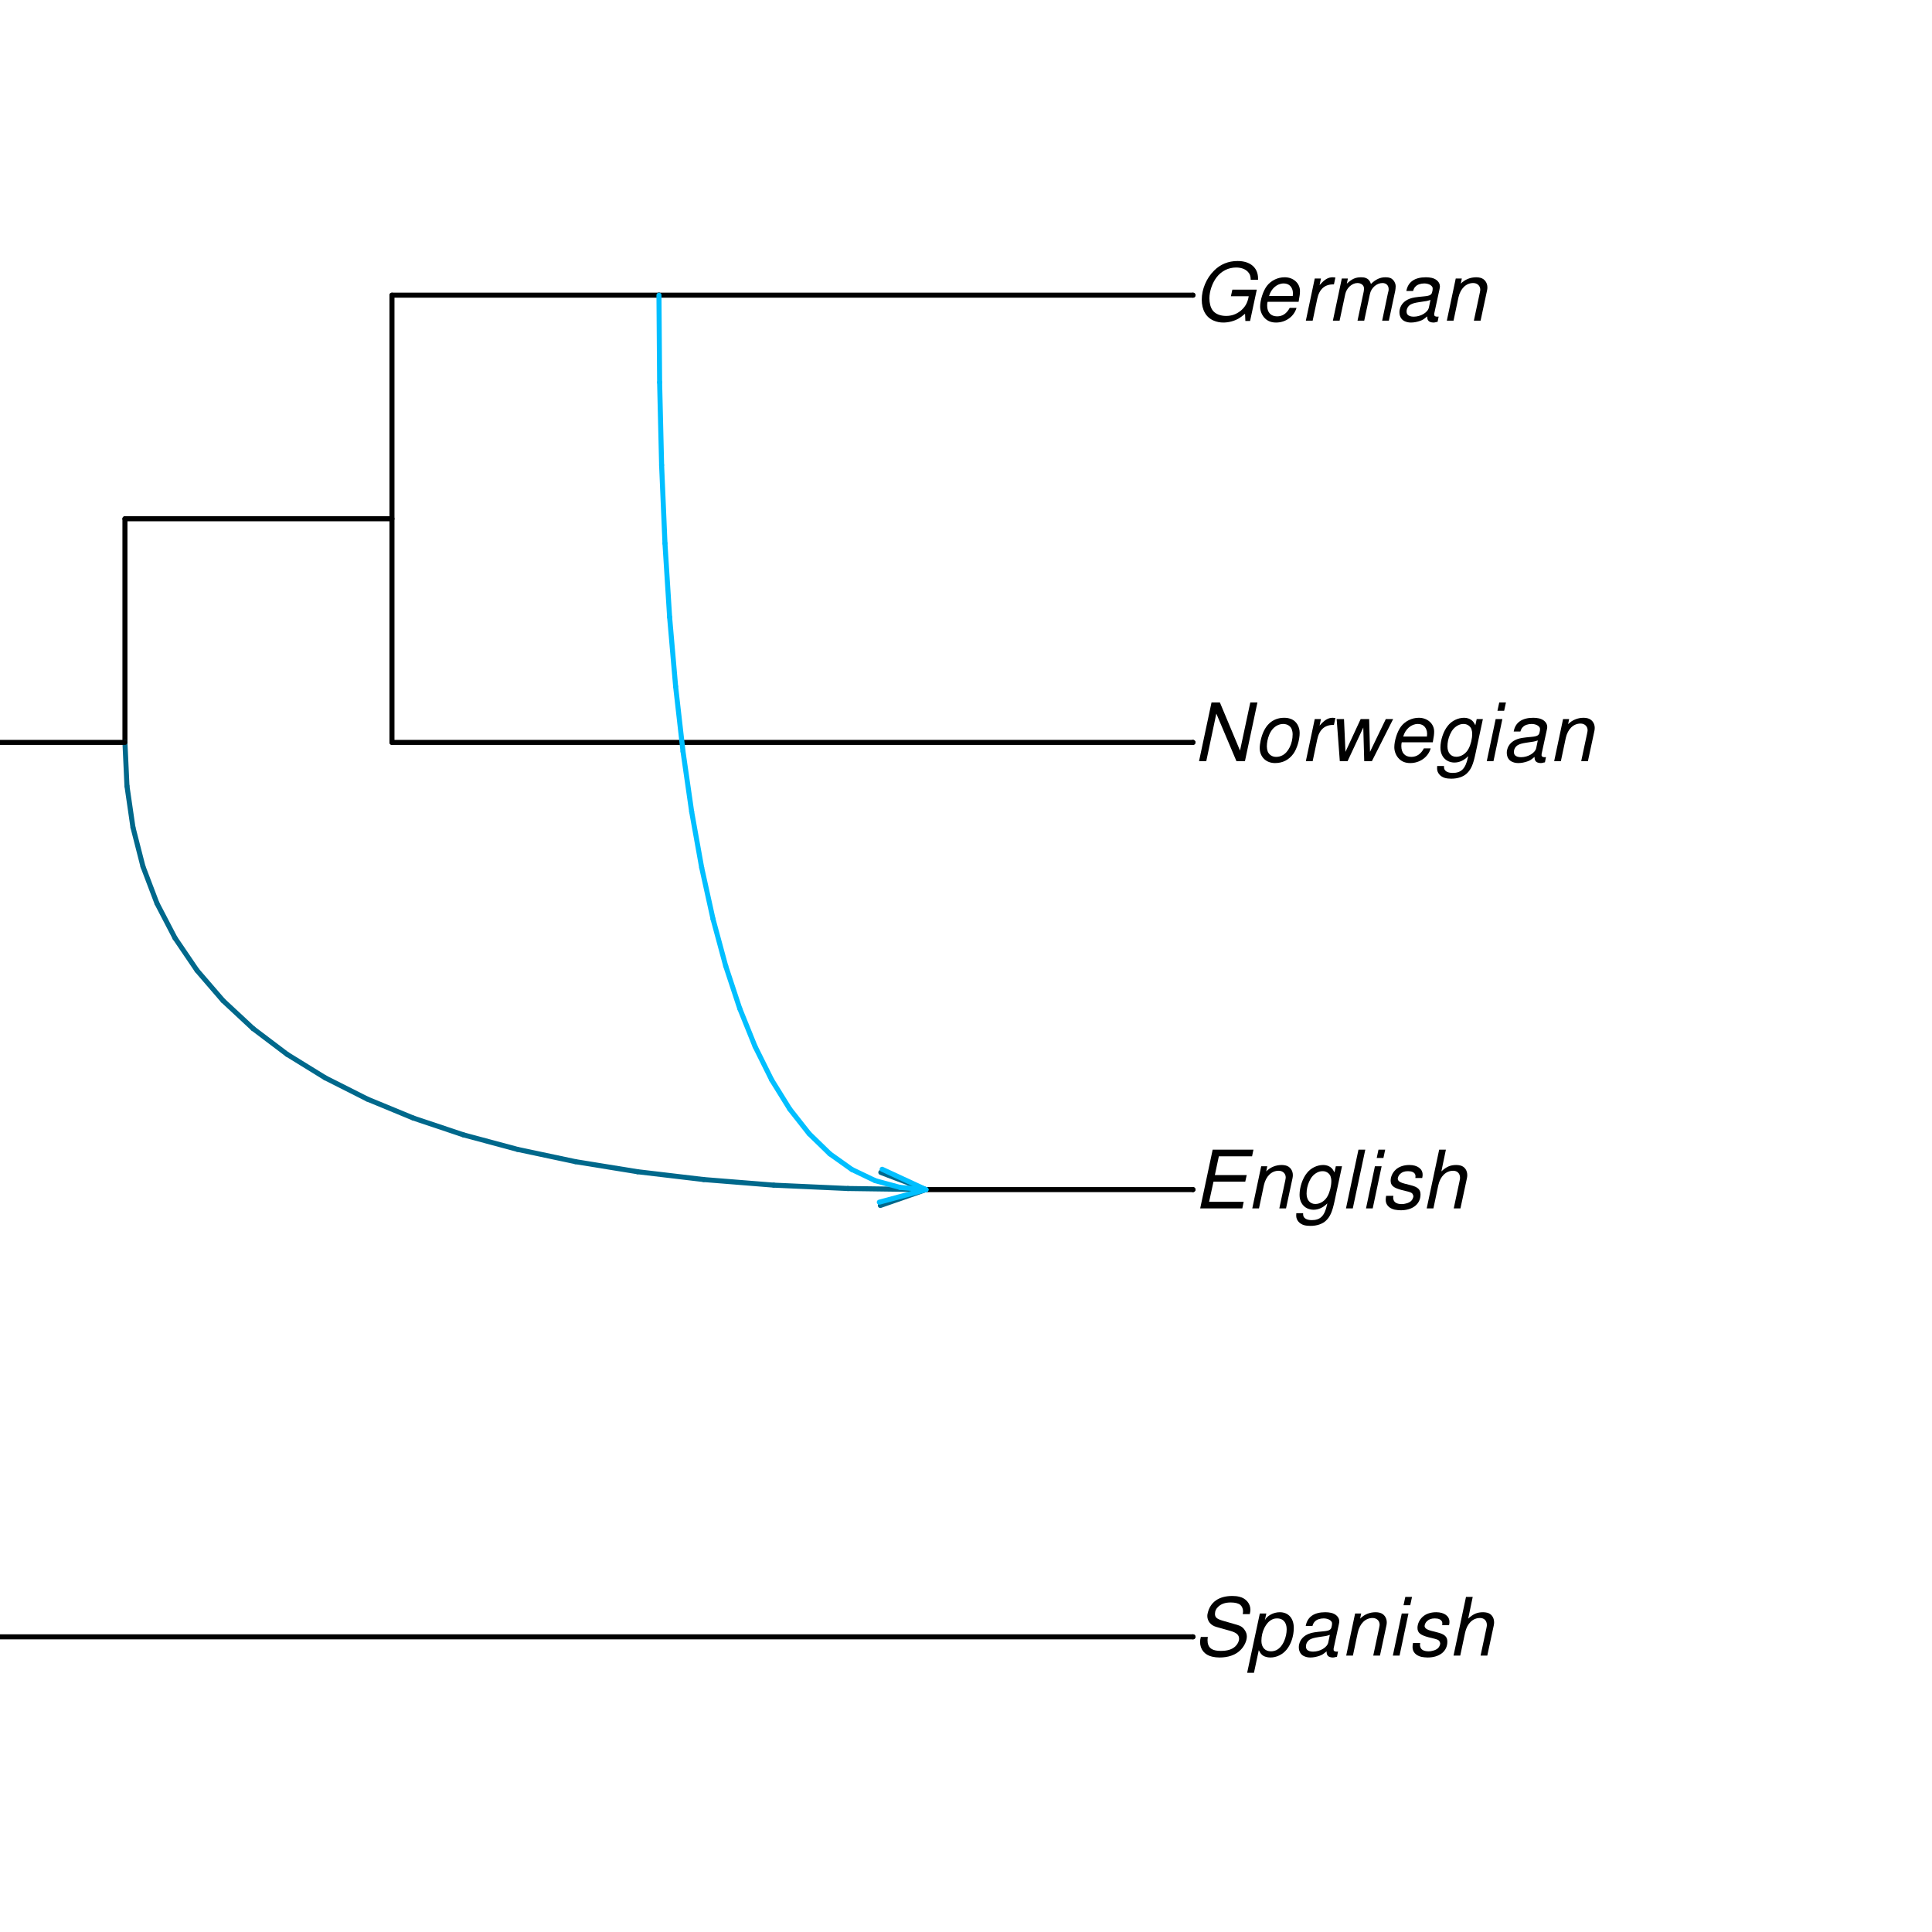
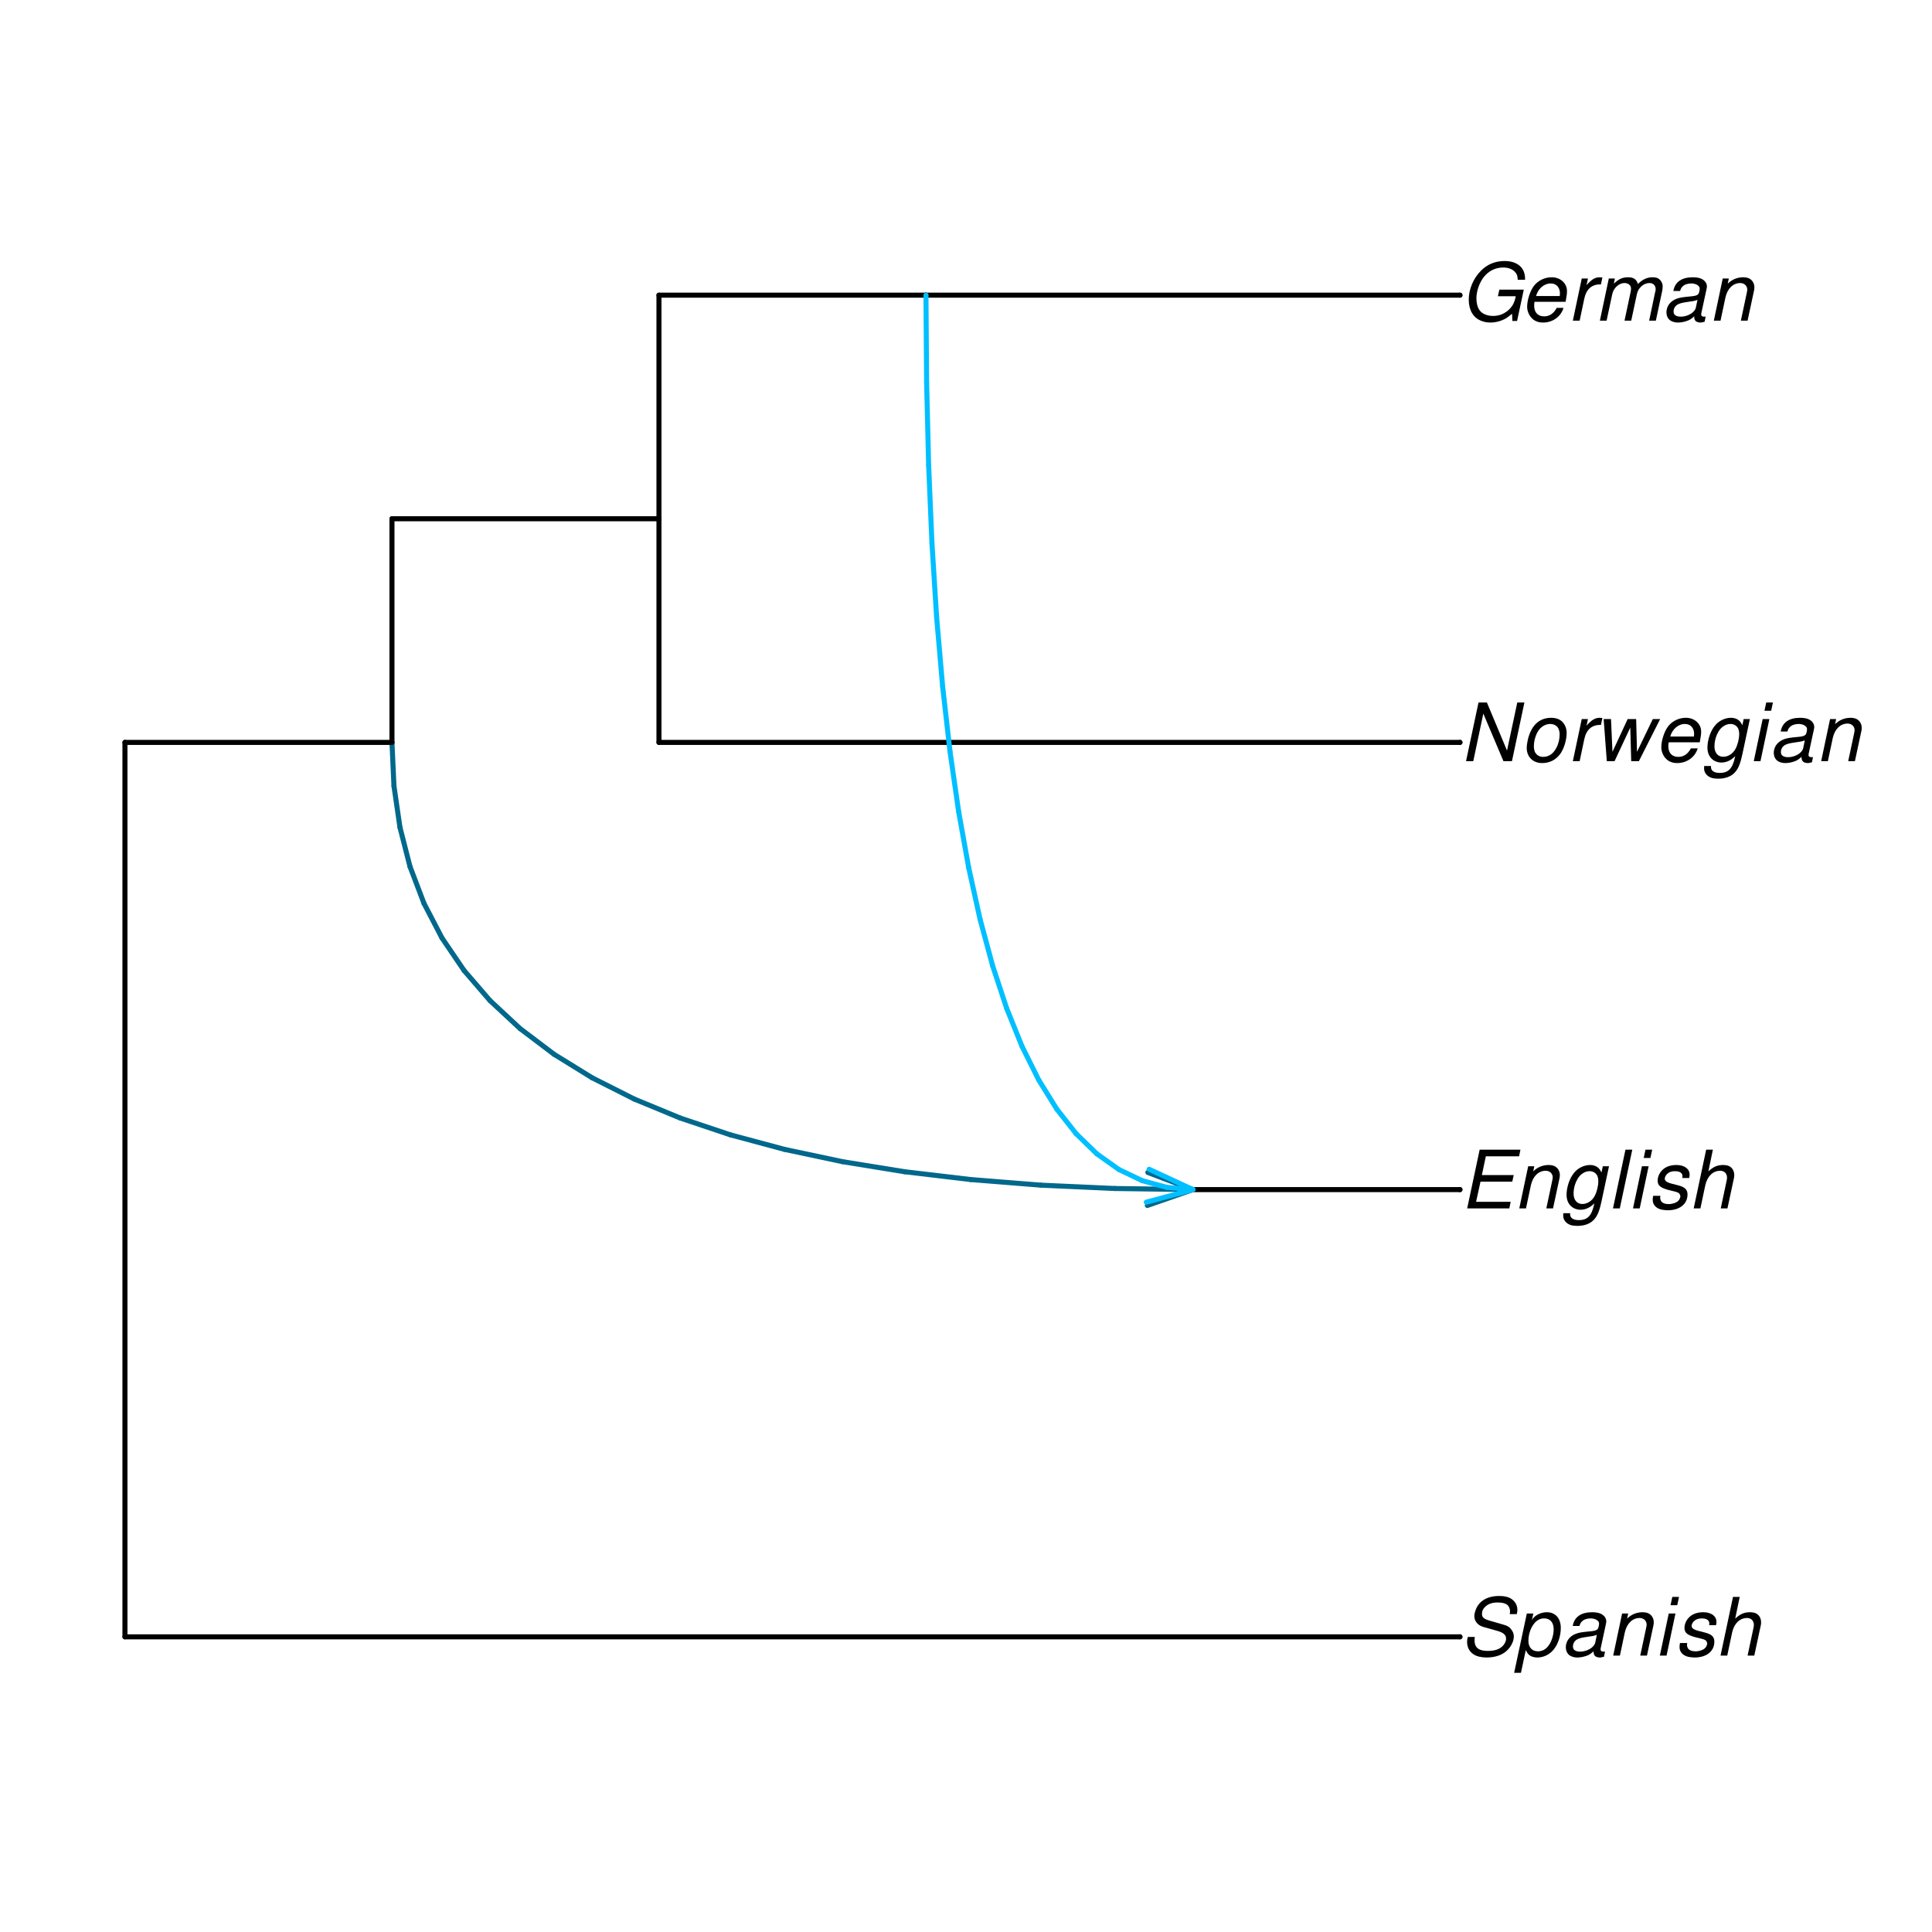
<svg xmlns="http://www.w3.org/2000/svg" xmlns:xlink="http://www.w3.org/1999/xlink" width="288pt" height="288pt" viewBox="0 0 288 288">
  <defs>
    <g>
      <g id="glyph-0-0">
        <path d="M 8.469 -6.188 C 8.547 -6.516 8.562 -6.672 8.562 -6.859 C 8.562 -7.75 7.891 -8.547 6.953 -8.766 C 6.609 -8.859 6.234 -8.891 5.859 -8.891 C 3.875 -8.891 2.578 -7.984 2.203 -6.344 C 2.156 -6.188 2.141 -6.031 2.141 -5.906 C 2.141 -5.141 2.656 -4.516 3.469 -4.281 L 5.516 -3.703 C 6.484 -3.438 6.875 -3.094 6.875 -2.516 C 6.875 -2.141 6.656 -1.688 6.312 -1.375 C 5.812 -0.906 5.109 -0.703 4.156 -0.703 C 2.953 -0.703 2.359 -1.062 2.203 -1.891 C 2.188 -2.031 2.172 -2.156 2.172 -2.297 C 2.172 -2.453 2.188 -2.562 2.219 -2.781 L 1.172 -2.781 C 1.094 -2.469 1.062 -2.281 1.062 -2.031 C 1.062 -0.922 1.75 -0.094 2.859 0.156 C 3.203 0.234 3.578 0.281 3.953 0.281 C 5.234 0.281 6.281 -0.078 6.984 -0.734 C 7.609 -1.297 8.031 -2.156 8.031 -2.844 C 8.031 -3.172 7.938 -3.484 7.734 -3.781 C 7.469 -4.203 7.125 -4.438 6.562 -4.594 L 4.5 -5.188 C 3.578 -5.453 3.281 -5.688 3.281 -6.219 C 3.281 -6.641 3.453 -7.016 3.812 -7.328 C 4.266 -7.734 4.844 -7.922 5.641 -7.922 C 6.312 -7.922 6.812 -7.781 7.078 -7.547 C 7.312 -7.344 7.469 -6.953 7.469 -6.609 C 7.469 -6.5 7.453 -6.422 7.422 -6.188 Z M 8.469 -6.188 " />
      </g>
      <g id="glyph-0-1">
        <path d="M 0.078 2.562 L 1.094 2.562 L 1.812 -0.812 C 2.094 -0.234 2.391 0.062 2.891 0.188 C 3.094 0.25 3.297 0.281 3.531 0.281 C 4.469 0.281 5.359 -0.156 5.969 -0.906 C 6.625 -1.703 7.031 -2.938 7.031 -4.125 C 7.031 -5.562 6.234 -6.469 4.938 -6.469 C 4.016 -6.469 3.047 -5.953 2.719 -5.281 L 2.938 -6.281 L 1.969 -6.281 Z M 4.547 -5.547 C 5.141 -5.547 5.578 -5.281 5.797 -4.797 C 5.922 -4.531 5.969 -4.234 5.969 -3.891 C 5.969 -3.359 5.844 -2.766 5.609 -2.203 C 5.312 -1.516 4.922 -1.062 4.422 -0.812 C 4.156 -0.703 3.906 -0.641 3.625 -0.641 C 2.734 -0.641 2.203 -1.25 2.203 -2.203 C 2.203 -3.578 2.875 -4.938 3.781 -5.375 C 4.016 -5.5 4.266 -5.547 4.547 -5.547 Z M 4.547 -5.547 " />
      </g>
      <g id="glyph-0-2">
        <path d="M 6.625 -0.609 C 6.516 -0.594 6.469 -0.594 6.422 -0.594 C 6.172 -0.594 6.016 -0.672 5.969 -0.812 C 5.969 -0.859 5.969 -0.891 5.969 -0.938 C 5.969 -0.969 5.969 -1.016 5.969 -1.062 L 6.75 -4.672 C 6.812 -4.984 6.812 -4.984 6.812 -5.109 C 6.812 -5.703 6.328 -6.203 5.609 -6.375 C 5.328 -6.438 5.031 -6.469 4.734 -6.469 C 3.047 -6.469 2.047 -5.766 1.812 -4.422 L 2.812 -4.422 C 2.922 -4.766 3.016 -4.938 3.188 -5.094 C 3.438 -5.375 3.953 -5.547 4.469 -5.547 C 5 -5.547 5.453 -5.359 5.656 -5.062 C 5.719 -4.984 5.734 -4.891 5.734 -4.781 C 5.734 -4.734 5.719 -4.641 5.719 -4.547 L 5.672 -4.328 C 5.594 -3.859 5.328 -3.703 4.469 -3.625 C 3.266 -3.516 2.734 -3.438 2.297 -3.266 C 1.531 -2.969 1.016 -2.438 0.844 -1.734 C 0.797 -1.578 0.781 -1.422 0.781 -1.266 C 0.781 -0.578 1.109 -0.062 1.703 0.141 C 1.938 0.234 2.219 0.281 2.5 0.281 C 2.938 0.281 3.422 0.188 3.859 0.031 C 4.234 -0.094 4.422 -0.219 4.922 -0.641 L 4.922 -0.516 C 4.922 -0.172 5.094 0.109 5.391 0.203 C 5.516 0.25 5.672 0.281 5.828 0.281 C 5.969 0.281 6.016 0.281 6.297 0.203 C 6.344 0.188 6.391 0.188 6.469 0.172 Z M 5.172 -1.969 C 5.016 -1.219 3.953 -0.594 2.906 -0.594 C 2.484 -0.594 2.172 -0.703 2 -0.891 C 1.891 -1.016 1.844 -1.188 1.844 -1.375 C 1.844 -1.781 2.062 -2.172 2.422 -2.391 C 2.719 -2.562 3.062 -2.656 3.656 -2.75 C 4.875 -2.922 4.891 -2.922 5.406 -3.094 Z M 5.172 -1.969 " />
      </g>
      <g id="glyph-0-3">
        <path d="M 2.172 -6.281 L 0.844 0 L 1.844 0 L 2.578 -3.469 C 2.875 -4.781 3.703 -5.609 4.781 -5.609 C 5.391 -5.609 5.828 -5.188 5.828 -4.625 C 5.828 -4.562 5.812 -4.391 5.766 -4.188 L 4.875 0 L 5.875 0 L 6.844 -4.516 C 6.875 -4.672 6.891 -4.812 6.891 -4.969 C 6.891 -5.656 6.469 -6.234 5.844 -6.391 C 5.656 -6.438 5.469 -6.469 5.25 -6.469 C 4.344 -6.469 3.547 -6.141 2.922 -5.516 L 3.078 -6.281 Z M 2.172 -6.281 " />
      </g>
      <g id="glyph-0-4">
        <path d="M 3.125 -6.281 L 2.125 -6.281 L 0.797 0 L 1.797 0 Z M 3.656 -8.75 L 2.656 -8.75 L 2.391 -7.516 L 3.391 -7.516 Z M 3.656 -8.75 " />
      </g>
      <g id="glyph-0-5">
        <path d="M 6.172 -4.531 C 6.234 -4.781 6.234 -4.891 6.234 -5.047 C 6.234 -5.891 5.453 -6.469 4.266 -6.469 C 3.422 -6.469 2.688 -6.219 2.203 -5.75 C 1.75 -5.328 1.469 -4.703 1.469 -4.141 C 1.469 -3.406 1.891 -3.062 3.125 -2.734 L 4.016 -2.516 C 4.422 -2.406 4.594 -2.328 4.703 -2.203 C 4.781 -2.094 4.859 -1.906 4.859 -1.797 C 4.859 -1.656 4.734 -1.359 4.625 -1.219 C 4.438 -0.969 4.078 -0.781 3.641 -0.703 C 3.484 -0.656 3.312 -0.641 3.141 -0.641 C 2.422 -0.641 2 -0.875 1.891 -1.312 C 1.859 -1.406 1.844 -1.484 1.844 -1.578 C 1.844 -1.641 1.859 -1.75 1.875 -1.875 L 0.797 -1.875 C 0.75 -1.594 0.734 -1.453 0.734 -1.266 C 0.734 -0.547 1.219 -0.016 2.062 0.188 C 2.359 0.234 2.656 0.281 2.969 0.281 C 4.75 0.281 5.922 -0.641 5.922 -2.078 C 5.922 -2.812 5.516 -3.188 4.469 -3.453 L 3.547 -3.688 C 2.984 -3.828 2.656 -4.016 2.562 -4.266 C 2.547 -4.297 2.531 -4.344 2.531 -4.406 C 2.531 -4.641 2.672 -4.938 2.891 -5.141 C 3.188 -5.422 3.547 -5.547 4.062 -5.547 C 4.625 -5.547 4.984 -5.375 5.125 -5.062 C 5.156 -4.984 5.172 -4.906 5.172 -4.797 C 5.172 -4.734 5.172 -4.625 5.156 -4.531 Z M 6.172 -4.531 " />
      </g>
      <g id="glyph-0-6">
        <path d="M 2.703 -8.75 L 0.844 0 L 1.844 0 L 2.578 -3.469 C 2.875 -4.781 3.703 -5.609 4.797 -5.609 C 5.406 -5.609 5.812 -5.203 5.812 -4.578 C 5.812 -4.438 5.812 -4.438 5.75 -4.109 L 4.875 0 L 5.875 0 L 6.844 -4.516 C 6.875 -4.672 6.891 -4.812 6.891 -4.953 C 6.891 -5.688 6.484 -6.234 5.875 -6.391 C 5.672 -6.438 5.484 -6.469 5.266 -6.469 C 4.375 -6.469 3.797 -6.219 3.031 -5.516 L 3.703 -8.75 Z M 2.703 -8.75 " />
      </g>
      <g id="glyph-0-7">
        <path d="M 3.062 -3.984 L 7.797 -3.984 L 8.016 -4.969 L 3.266 -4.969 L 3.859 -7.766 L 8.812 -7.766 L 9.016 -8.75 L 2.938 -8.75 L 1.078 0 L 7.359 0 L 7.562 -0.984 L 2.406 -0.984 Z M 3.062 -3.984 " />
      </g>
      <g id="glyph-0-8">
        <path d="M 6.297 -6.281 L 6.094 -5.359 C 5.828 -5.922 5.531 -6.203 5.031 -6.375 C 4.844 -6.438 4.625 -6.469 4.422 -6.469 C 3.5 -6.469 2.562 -6.016 1.984 -5.266 C 1.328 -4.469 0.891 -3.125 0.891 -2.016 C 0.891 -1.078 1.312 -0.344 2.047 0 C 2.328 0.125 2.641 0.203 2.969 0.203 C 3.719 0.203 4.422 -0.125 5.031 -0.75 L 4.984 -0.531 C 4.625 1.109 4 1.75 2.719 1.75 C 1.891 1.75 1.422 1.422 1.422 0.891 L 1.422 0.719 L 0.406 0.719 C 0.391 0.938 0.391 1.062 0.391 1.094 C 0.391 1.734 0.859 2.297 1.562 2.5 C 1.844 2.578 2.172 2.609 2.516 2.609 C 3.469 2.609 4.312 2.328 4.844 1.812 C 5.453 1.234 5.766 0.5 6.094 -1.016 L 7.219 -6.281 Z M 4.359 -5.547 C 4.859 -5.547 5.312 -5.25 5.5 -4.812 C 5.578 -4.578 5.625 -4.359 5.625 -4.062 C 5.625 -3.328 5.406 -2.453 5.078 -1.844 C 4.688 -1.109 3.969 -0.656 3.25 -0.656 C 2.453 -0.656 1.938 -1.25 1.938 -2.203 C 1.938 -2.812 2.062 -3.391 2.312 -3.969 C 2.609 -4.641 2.969 -5.047 3.484 -5.328 C 3.781 -5.484 4.016 -5.547 4.359 -5.547 Z M 4.359 -5.547 " />
      </g>
      <g id="glyph-0-9">
        <path d="M 3.688 -8.75 L 2.672 -8.75 L 0.812 0 L 1.828 0 Z M 3.688 -8.75 " />
      </g>
      <g id="glyph-0-10">
        <path d="M 9.609 -8.75 L 8.547 -8.75 L 7.016 -1.578 L 4.016 -8.75 L 2.766 -8.75 L 0.906 0 L 1.984 0 L 3.484 -7.094 L 6.484 0 L 7.75 0 Z M 9.609 -8.75 " />
      </g>
      <g id="glyph-0-11">
        <path d="M 4.609 -6.469 C 2.797 -6.469 1.578 -5.297 1.094 -3.094 C 1.016 -2.703 0.953 -2.328 0.953 -1.969 C 0.953 -0.641 1.891 0.281 3.234 0.281 C 4.375 0.281 5.297 -0.188 5.969 -1.109 C 6.516 -1.875 6.906 -3.188 6.906 -4.219 C 6.906 -5.125 6.438 -5.922 5.719 -6.25 C 5.375 -6.391 5.047 -6.469 4.609 -6.469 Z M 4.453 -5.547 C 5.062 -5.547 5.562 -5.234 5.734 -4.734 C 5.812 -4.516 5.859 -4.281 5.859 -4 C 5.859 -2.625 5.219 -1.312 4.312 -0.859 C 4.031 -0.719 3.75 -0.641 3.391 -0.641 C 2.812 -0.641 2.344 -0.953 2.141 -1.453 C 2.062 -1.688 2.016 -1.938 2.016 -2.203 C 2.016 -2.766 2.141 -3.391 2.375 -3.953 C 2.656 -4.609 3.031 -5.047 3.562 -5.328 C 3.859 -5.469 4.125 -5.547 4.453 -5.547 Z M 4.453 -5.547 " />
      </g>
      <g id="glyph-0-12">
        <path d="M 2.156 -6.281 L 0.828 0 L 1.844 0 L 2.531 -3.266 C 2.828 -4.688 3.641 -5.406 4.891 -5.406 L 5.016 -5.406 L 5.234 -6.438 L 5.156 -6.438 C 5.047 -6.453 4.953 -6.469 4.844 -6.469 C 4.156 -6.469 3.625 -6.156 2.875 -5.297 L 3.078 -6.281 Z M 2.156 -6.281 " />
      </g>
      <g id="glyph-0-13">
        <path d="M 6.672 0 L 9.844 -6.281 L 8.75 -6.281 L 6.391 -1.391 L 6.266 -6.281 L 5 -6.281 L 2.734 -1.391 L 2.516 -6.281 L 1.422 -6.281 L 1.891 0 L 3.047 0 L 5.391 -5.016 L 5.531 0 Z M 6.672 0 " />
      </g>
      <g id="glyph-0-14">
        <path d="M 6.75 -2.812 C 6.922 -3.75 6.953 -4.031 6.953 -4.422 C 6.953 -5.578 5.969 -6.469 4.672 -6.469 C 3.625 -6.469 2.625 -5.969 2.016 -5.172 C 1.453 -4.422 1.016 -3.062 1.016 -2.078 C 1.016 -1.422 1.297 -0.766 1.75 -0.328 C 2.172 0.078 2.703 0.281 3.391 0.281 C 4.828 0.281 6.062 -0.609 6.438 -1.906 L 5.422 -1.906 C 4.984 -1.078 4.359 -0.641 3.547 -0.641 C 2.609 -0.641 2.062 -1.234 2.062 -2.25 C 2.062 -2.516 2.078 -2.625 2.125 -2.812 Z M 2.344 -3.672 C 2.656 -4.781 3.547 -5.547 4.516 -5.547 C 5.25 -5.547 5.719 -5.141 5.875 -4.422 C 5.891 -4.312 5.906 -4.188 5.906 -4.062 C 5.906 -3.953 5.891 -3.859 5.875 -3.672 Z M 2.344 -3.672 " />
      </g>
      <g id="glyph-0-15">
        <path d="M 9.516 -4.625 L 5.875 -4.625 L 5.656 -3.641 L 8.312 -3.641 L 8.25 -3.328 C 8.062 -2.531 7.719 -1.984 7.109 -1.469 C 6.453 -0.953 5.766 -0.703 4.938 -0.703 C 4.047 -0.703 3.281 -1.031 2.906 -1.578 C 2.609 -2 2.453 -2.641 2.453 -3.328 C 2.453 -4.375 2.875 -5.609 3.516 -6.453 C 4.25 -7.406 5.281 -7.922 6.438 -7.922 C 7.172 -7.922 7.781 -7.703 8.172 -7.297 C 8.484 -6.969 8.609 -6.641 8.609 -6.094 L 9.703 -6.094 L 9.703 -6.297 C 9.703 -7.891 8.547 -8.891 6.656 -8.891 C 5.266 -8.891 4.094 -8.406 3.156 -7.469 C 2 -6.328 1.312 -4.688 1.312 -3.125 C 1.312 -1.609 1.953 -0.469 3.109 0 C 3.547 0.188 4.031 0.281 4.531 0.281 C 5.312 0.281 6.141 0.062 6.797 -0.312 C 7.078 -0.484 7.312 -0.641 7.766 -1.031 L 7.812 0.047 L 8.516 0.047 Z M 9.516 -4.625 " />
      </g>
      <g id="glyph-0-16">
        <path d="M 2.188 -6.281 L 0.859 0 L 1.859 0 L 2.703 -3.953 C 2.891 -4.859 3.703 -5.609 4.516 -5.609 C 5.031 -5.609 5.422 -5.328 5.484 -4.938 C 5.5 -4.891 5.5 -4.844 5.5 -4.781 C 5.5 -4.641 5.469 -4.484 5.453 -4.328 L 4.531 0 L 5.531 0 L 6.375 -3.953 C 6.562 -4.891 7.391 -5.609 8.25 -5.609 C 8.812 -5.609 9.172 -5.25 9.172 -4.688 C 9.172 -4.5 9.172 -4.5 9.062 -4.094 L 8.203 0 L 9.203 0 L 10.156 -4.469 C 10.188 -4.609 10.219 -5 10.219 -5.141 C 10.219 -5.453 10.078 -5.797 9.844 -6.062 C 9.578 -6.344 9.266 -6.469 8.703 -6.469 C 7.906 -6.469 7.234 -6.156 6.531 -5.469 C 6.406 -5.906 6.156 -6.203 5.797 -6.344 C 5.594 -6.438 5.359 -6.469 5.078 -6.469 C 4.25 -6.469 3.703 -6.234 2.938 -5.516 L 3.094 -6.281 Z M 2.188 -6.281 " />
      </g>
    </g>
  </defs>
  <rect x="-28.8" y="-28.8" width="345.6" height="345.6" fill="rgb(100%, 100%, 100%)" fill-opacity="1" />
-   <path fill="none" stroke-width="0.75" stroke-linecap="round" stroke-linejoin="round" stroke="rgb(0%, 0%, 0%)" stroke-opacity="1" stroke-miterlimit="10" d="M 177.832 244 L 177.832 244 " />
+   <path fill="none" stroke-width="0.75" stroke-linecap="round" stroke-linejoin="round" stroke="rgb(0%, 0%, 0%)" stroke-opacity="1" stroke-miterlimit="10" d="M 217.633 244 L 217.633 244 " />
+   <path fill="none" stroke-width="0.75" stroke-linecap="round" stroke-linejoin="round" stroke="rgb(0%, 0%, 0%)" stroke-opacity="1" stroke-miterlimit="10" d="M 217.633 177.332 L 217.633 177.332 " />
  <path fill="none" stroke-width="0.75" stroke-linecap="round" stroke-linejoin="round" stroke="rgb(0%, 0%, 0%)" stroke-opacity="1" stroke-miterlimit="10" d="M 177.832 177.332 L 177.832 177.332 " />
-   <path fill="none" stroke-width="0.75" stroke-linecap="round" stroke-linejoin="round" stroke="rgb(0%, 0%, 0%)" stroke-opacity="1" stroke-miterlimit="10" d="M 138.031 177.332 L 138.031 177.332 " />
-   <path fill="none" stroke-width="0.75" stroke-linecap="round" stroke-linejoin="round" stroke="rgb(0%, 0%, 0%)" stroke-opacity="1" stroke-miterlimit="10" d="M 177.832 110.668 L 177.832 110.668 " />
-   <path fill="none" stroke-width="0.75" stroke-linecap="round" stroke-linejoin="round" stroke="rgb(0%, 0%, 0%)" stroke-opacity="1" stroke-miterlimit="10" d="M 177.832 44 L 177.832 44 " />
-   <path fill="none" stroke-width="0.75" stroke-linecap="round" stroke-linejoin="round" stroke="rgb(0%, 0%, 0%)" stroke-opacity="1" stroke-miterlimit="10" d="M 98.23 44 L 98.23 44 " />
-   <path fill="none" stroke-width="0.75" stroke-linecap="round" stroke-linejoin="round" stroke="rgb(0%, 0%, 0%)" stroke-opacity="1" stroke-miterlimit="10" d="M 58.43 110.668 L 58.43 44 " />
-   <path fill="none" stroke-width="0.75" stroke-linecap="round" stroke-linejoin="round" stroke="rgb(0%, 0%, 0%)" stroke-opacity="1" stroke-miterlimit="10" d="M 18.625 110.668 L 18.625 77.332 " />
-   <path fill="none" stroke-width="0.75" stroke-linecap="round" stroke-linejoin="round" stroke="rgb(0%, 0%, 0%)" stroke-opacity="1" stroke-miterlimit="10" d="M -21.176 244 L 177.832 244 " />
-   <path fill="none" stroke-width="0.75" stroke-linecap="round" stroke-linejoin="round" stroke="rgb(0%, 0%, 0%)" stroke-opacity="1" stroke-miterlimit="10" d="M 138.031 177.332 L 177.832 177.332 " />
-   <path fill="none" stroke-width="0.75" stroke-linecap="round" stroke-linejoin="round" stroke="rgb(0%, 40.784%, 54.51%)" stroke-opacity="1" stroke-miterlimit="10" d="M 18.625 110.668 L 18.926 117.168 " />
-   <path fill="none" stroke-width="0.75" stroke-linecap="round" stroke-linejoin="round" stroke="rgb(0%, 40.784%, 54.51%)" stroke-opacity="1" stroke-miterlimit="10" d="M 18.926 117.168 L 19.82 123.332 " />
-   <path fill="none" stroke-width="0.75" stroke-linecap="round" stroke-linejoin="round" stroke="rgb(0%, 40.784%, 54.51%)" stroke-opacity="1" stroke-miterlimit="10" d="M 19.82 123.332 L 21.312 129.168 " />
-   <path fill="none" stroke-width="0.75" stroke-linecap="round" stroke-linejoin="round" stroke="rgb(0%, 40.784%, 54.51%)" stroke-opacity="1" stroke-miterlimit="10" d="M 21.312 129.168 L 23.402 134.668 " />
-   <path fill="none" stroke-width="0.75" stroke-linecap="round" stroke-linejoin="round" stroke="rgb(0%, 40.784%, 54.51%)" stroke-opacity="1" stroke-miterlimit="10" d="M 23.402 134.668 L 26.09 139.832 " />
-   <path fill="none" stroke-width="0.75" stroke-linecap="round" stroke-linejoin="round" stroke="rgb(0%, 40.784%, 54.51%)" stroke-opacity="1" stroke-miterlimit="10" d="M 26.09 139.832 L 29.375 144.668 " />
-   <path fill="none" stroke-width="0.75" stroke-linecap="round" stroke-linejoin="round" stroke="rgb(0%, 40.784%, 54.51%)" stroke-opacity="1" stroke-miterlimit="10" d="M 29.375 144.668 L 33.254 149.168 " />
-   <path fill="none" stroke-width="0.75" stroke-linecap="round" stroke-linejoin="round" stroke="rgb(0%, 40.784%, 54.51%)" stroke-opacity="1" stroke-miterlimit="10" d="M 33.254 149.168 L 37.73 153.332 " />
-   <path fill="none" stroke-width="0.75" stroke-linecap="round" stroke-linejoin="round" stroke="rgb(0%, 40.784%, 54.51%)" stroke-opacity="1" stroke-miterlimit="10" d="M 37.73 153.332 L 42.805 157.168 " />
-   <path fill="none" stroke-width="0.75" stroke-linecap="round" stroke-linejoin="round" stroke="rgb(0%, 40.784%, 54.51%)" stroke-opacity="1" stroke-miterlimit="10" d="M 42.805 157.168 L 48.477 160.668 " />
-   <path fill="none" stroke-width="0.75" stroke-linecap="round" stroke-linejoin="round" stroke="rgb(0%, 40.784%, 54.51%)" stroke-opacity="1" stroke-miterlimit="10" d="M 48.477 160.668 L 54.746 163.832 " />
-   <path fill="none" stroke-width="0.75" stroke-linecap="round" stroke-linejoin="round" stroke="rgb(0%, 40.784%, 54.51%)" stroke-opacity="1" stroke-miterlimit="10" d="M 54.746 163.832 L 61.613 166.668 " />
-   <path fill="none" stroke-width="0.75" stroke-linecap="round" stroke-linejoin="round" stroke="rgb(0%, 40.784%, 54.51%)" stroke-opacity="1" stroke-miterlimit="10" d="M 61.613 166.668 L 69.074 169.168 " />
-   <path fill="none" stroke-width="0.75" stroke-linecap="round" stroke-linejoin="round" stroke="rgb(0%, 40.784%, 54.51%)" stroke-opacity="1" stroke-miterlimit="10" d="M 69.074 169.168 L 77.133 171.332 " />
-   <path fill="none" stroke-width="0.75" stroke-linecap="round" stroke-linejoin="round" stroke="rgb(0%, 40.784%, 54.51%)" stroke-opacity="1" stroke-miterlimit="10" d="M 77.133 171.332 L 85.793 173.168 " />
-   <path fill="none" stroke-width="0.75" stroke-linecap="round" stroke-linejoin="round" stroke="rgb(0%, 40.784%, 54.51%)" stroke-opacity="1" stroke-miterlimit="10" d="M 85.793 173.168 L 95.043 174.668 " />
-   <path fill="none" stroke-width="0.75" stroke-linecap="round" stroke-linejoin="round" stroke="rgb(0%, 40.784%, 54.51%)" stroke-opacity="1" stroke-miterlimit="10" d="M 95.043 174.668 L 104.895 175.832 " />
-   <path fill="none" stroke-width="0.75" stroke-linecap="round" stroke-linejoin="round" stroke="rgb(0%, 40.784%, 54.51%)" stroke-opacity="1" stroke-miterlimit="10" d="M 104.895 175.832 L 115.344 176.668 " />
-   <path fill="none" stroke-width="0.75" stroke-linecap="round" stroke-linejoin="round" stroke="rgb(0%, 40.784%, 54.51%)" stroke-opacity="1" stroke-miterlimit="10" d="M 115.344 176.668 L 126.387 177.168 " />
-   <path fill="none" stroke-width="0.75" stroke-linecap="round" stroke-linejoin="round" stroke="rgb(0%, 40.784%, 54.51%)" stroke-opacity="1" stroke-miterlimit="10" d="M 126.387 177.168 L 138.031 177.332 " />
-   <path fill="none" stroke-width="0.75" stroke-linecap="round" stroke-linejoin="round" stroke="rgb(0%, 40.784%, 54.51%)" stroke-opacity="1" stroke-miterlimit="10" d="M 131.23 179.699 L 138.031 177.332 L 131.301 174.773 " />
-   <path fill="none" stroke-width="0.75" stroke-linecap="round" stroke-linejoin="round" stroke="rgb(0%, 0%, 0%)" stroke-opacity="1" stroke-miterlimit="10" d="M 58.43 110.668 L 177.832 110.668 " />
-   <path fill="none" stroke-width="0.75" stroke-linecap="round" stroke-linejoin="round" stroke="rgb(0%, 0%, 0%)" stroke-opacity="1" stroke-miterlimit="10" d="M 98.23 44 L 177.832 44 " />
-   <path fill="none" stroke-width="0.75" stroke-linecap="round" stroke-linejoin="round" stroke="rgb(0%, 74.902%, 100%)" stroke-opacity="1" stroke-miterlimit="10" d="M 98.23 44 L 98.23 44 " />
-   <path fill="none" stroke-width="0.75" stroke-linecap="round" stroke-linejoin="round" stroke="rgb(0%, 0%, 0%)" stroke-opacity="1" stroke-miterlimit="10" d="M 58.43 44 L 98.23 44 " />
-   <path fill="none" stroke-width="0.75" stroke-linecap="round" stroke-linejoin="round" stroke="rgb(0%, 0%, 0%)" stroke-opacity="1" stroke-miterlimit="10" d="M 18.625 77.332 L 58.43 77.332 " />
-   <path fill="none" stroke-width="0.75" stroke-linecap="round" stroke-linejoin="round" stroke="rgb(0%, 0%, 0%)" stroke-opacity="1" stroke-miterlimit="10" d="M -21.176 110.668 L 18.625 110.668 " />
-   <path fill="none" stroke-width="0.75" stroke-linecap="round" stroke-linejoin="round" stroke="rgb(0%, 74.902%, 100%)" stroke-opacity="1" stroke-miterlimit="10" d="M 98.23 44 L 98.328 57 " />
-   <path fill="none" stroke-width="0.75" stroke-linecap="round" stroke-linejoin="round" stroke="rgb(0%, 74.902%, 100%)" stroke-opacity="1" stroke-miterlimit="10" d="M 98.328 57 L 98.625 69.332 " />
-   <path fill="none" stroke-width="0.75" stroke-linecap="round" stroke-linejoin="round" stroke="rgb(0%, 74.902%, 100%)" stroke-opacity="1" stroke-miterlimit="10" d="M 98.625 69.332 L 99.125 81 " />
-   <path fill="none" stroke-width="0.75" stroke-linecap="round" stroke-linejoin="round" stroke="rgb(0%, 74.902%, 100%)" stroke-opacity="1" stroke-miterlimit="10" d="M 99.125 81 L 99.82 92 " />
-   <path fill="none" stroke-width="0.75" stroke-linecap="round" stroke-linejoin="round" stroke="rgb(0%, 74.902%, 100%)" stroke-opacity="1" stroke-miterlimit="10" d="M 99.82 92 L 100.715 102.332 " />
-   <path fill="none" stroke-width="0.75" stroke-linecap="round" stroke-linejoin="round" stroke="rgb(0%, 74.902%, 100%)" stroke-opacity="1" stroke-miterlimit="10" d="M 100.715 102.332 L 101.812 112 " />
-   <path fill="none" stroke-width="0.75" stroke-linecap="round" stroke-linejoin="round" stroke="rgb(0%, 74.902%, 100%)" stroke-opacity="1" stroke-miterlimit="10" d="M 101.812 112 L 103.105 121 " />
-   <path fill="none" stroke-width="0.75" stroke-linecap="round" stroke-linejoin="round" stroke="rgb(0%, 74.902%, 100%)" stroke-opacity="1" stroke-miterlimit="10" d="M 103.105 121 L 104.598 129.332 " />
-   <path fill="none" stroke-width="0.75" stroke-linecap="round" stroke-linejoin="round" stroke="rgb(0%, 74.902%, 100%)" stroke-opacity="1" stroke-miterlimit="10" d="M 104.598 129.332 L 106.289 137 " />
-   <path fill="none" stroke-width="0.75" stroke-linecap="round" stroke-linejoin="round" stroke="rgb(0%, 74.902%, 100%)" stroke-opacity="1" stroke-miterlimit="10" d="M 106.289 137 L 108.18 144 " />
-   <path fill="none" stroke-width="0.75" stroke-linecap="round" stroke-linejoin="round" stroke="rgb(0%, 74.902%, 100%)" stroke-opacity="1" stroke-miterlimit="10" d="M 108.18 144 L 110.27 150.332 " />
-   <path fill="none" stroke-width="0.75" stroke-linecap="round" stroke-linejoin="round" stroke="rgb(0%, 74.902%, 100%)" stroke-opacity="1" stroke-miterlimit="10" d="M 110.27 150.332 L 112.559 156 " />
-   <path fill="none" stroke-width="0.75" stroke-linecap="round" stroke-linejoin="round" stroke="rgb(0%, 74.902%, 100%)" stroke-opacity="1" stroke-miterlimit="10" d="M 112.559 156 L 115.043 161 " />
-   <path fill="none" stroke-width="0.75" stroke-linecap="round" stroke-linejoin="round" stroke="rgb(0%, 74.902%, 100%)" stroke-opacity="1" stroke-miterlimit="10" d="M 115.043 161 L 117.73 165.332 " />
-   <path fill="none" stroke-width="0.75" stroke-linecap="round" stroke-linejoin="round" stroke="rgb(0%, 74.902%, 100%)" stroke-opacity="1" stroke-miterlimit="10" d="M 117.73 165.332 L 120.617 169 " />
-   <path fill="none" stroke-width="0.75" stroke-linecap="round" stroke-linejoin="round" stroke="rgb(0%, 74.902%, 100%)" stroke-opacity="1" stroke-miterlimit="10" d="M 120.617 169 L 123.703 172 " />
-   <path fill="none" stroke-width="0.75" stroke-linecap="round" stroke-linejoin="round" stroke="rgb(0%, 74.902%, 100%)" stroke-opacity="1" stroke-miterlimit="10" d="M 123.703 172 L 126.984 174.332 " />
-   <path fill="none" stroke-width="0.75" stroke-linecap="round" stroke-linejoin="round" stroke="rgb(0%, 74.902%, 100%)" stroke-opacity="1" stroke-miterlimit="10" d="M 126.984 174.332 L 130.469 176 " />
-   <path fill="none" stroke-width="0.75" stroke-linecap="round" stroke-linejoin="round" stroke="rgb(0%, 74.902%, 100%)" stroke-opacity="1" stroke-miterlimit="10" d="M 130.469 176 L 134.148 177 " />
-   <path fill="none" stroke-width="0.75" stroke-linecap="round" stroke-linejoin="round" stroke="rgb(0%, 74.902%, 100%)" stroke-opacity="1" stroke-miterlimit="10" d="M 134.148 177 L 138.031 177.332 " />
-   <path fill="none" stroke-width="0.75" stroke-linecap="round" stroke-linejoin="round" stroke="rgb(0%, 74.902%, 100%)" stroke-opacity="1" stroke-miterlimit="10" d="M 131.078 179.207 L 138.031 177.332 L 131.5 174.301 " />
+   <path fill="none" stroke-width="0.75" stroke-linecap="round" stroke-linejoin="round" stroke="rgb(0%, 0%, 0%)" stroke-opacity="1" stroke-miterlimit="10" d="M 217.633 110.668 L 217.633 110.668 " />
+   <path fill="none" stroke-width="0.75" stroke-linecap="round" stroke-linejoin="round" stroke="rgb(0%, 0%, 0%)" stroke-opacity="1" stroke-miterlimit="10" d="M 217.633 44 L 217.633 44 " />
+   <path fill="none" stroke-width="0.75" stroke-linecap="round" stroke-linejoin="round" stroke="rgb(0%, 0%, 0%)" stroke-opacity="1" stroke-miterlimit="10" d="M 138.031 44 L 138.031 44 " />
+   <path fill="none" stroke-width="0.75" stroke-linecap="round" stroke-linejoin="round" stroke="rgb(0%, 0%, 0%)" stroke-opacity="1" stroke-miterlimit="10" d="M 98.23 110.668 L 98.23 44 " />
+   <path fill="none" stroke-width="0.75" stroke-linecap="round" stroke-linejoin="round" stroke="rgb(0%, 0%, 0%)" stroke-opacity="1" stroke-miterlimit="10" d="M 58.43 110.668 L 58.43 77.332 " />
+   <path fill="none" stroke-width="0.75" stroke-linecap="round" stroke-linejoin="round" stroke="rgb(0%, 0%, 0%)" stroke-opacity="1" stroke-miterlimit="10" d="M 18.625 244 L 18.625 110.668 " />
+   <path fill="none" stroke-width="0.75" stroke-linecap="round" stroke-linejoin="round" stroke="rgb(0%, 0%, 0%)" stroke-opacity="1" stroke-miterlimit="10" d="M 18.625 244 L 217.633 244 " />
+   <path fill="none" stroke-width="0.75" stroke-linecap="round" stroke-linejoin="round" stroke="rgb(0%, 0%, 0%)" stroke-opacity="1" stroke-miterlimit="10" d="M 177.832 177.332 L 217.633 177.332 " />
+   <path fill="none" stroke-width="0.75" stroke-linecap="round" stroke-linejoin="round" stroke="rgb(0%, 40.784%, 54.51%)" stroke-opacity="1" stroke-miterlimit="10" d="M 58.43 110.668 L 58.727 117.168 " />
+   <path fill="none" stroke-width="0.75" stroke-linecap="round" stroke-linejoin="round" stroke="rgb(0%, 40.784%, 54.51%)" stroke-opacity="1" stroke-miterlimit="10" d="M 58.727 117.168 L 59.621 123.332 " />
+   <path fill="none" stroke-width="0.75" stroke-linecap="round" stroke-linejoin="round" stroke="rgb(0%, 40.784%, 54.51%)" stroke-opacity="1" stroke-miterlimit="10" d="M 59.621 123.332 L 61.113 129.168 " />
+   <path fill="none" stroke-width="0.75" stroke-linecap="round" stroke-linejoin="round" stroke="rgb(0%, 40.784%, 54.51%)" stroke-opacity="1" stroke-miterlimit="10" d="M 61.113 129.168 L 63.203 134.668 " />
+   <path fill="none" stroke-width="0.75" stroke-linecap="round" stroke-linejoin="round" stroke="rgb(0%, 40.784%, 54.51%)" stroke-opacity="1" stroke-miterlimit="10" d="M 63.203 134.668 L 65.891 139.832 " />
+   <path fill="none" stroke-width="0.75" stroke-linecap="round" stroke-linejoin="round" stroke="rgb(0%, 40.784%, 54.51%)" stroke-opacity="1" stroke-miterlimit="10" d="M 65.891 139.832 L 69.176 144.668 " />
+   <path fill="none" stroke-width="0.75" stroke-linecap="round" stroke-linejoin="round" stroke="rgb(0%, 40.784%, 54.51%)" stroke-opacity="1" stroke-miterlimit="10" d="M 69.176 144.668 L 73.055 149.168 " />
+   <path fill="none" stroke-width="0.75" stroke-linecap="round" stroke-linejoin="round" stroke="rgb(0%, 40.784%, 54.51%)" stroke-opacity="1" stroke-miterlimit="10" d="M 73.055 149.168 L 77.531 153.332 " />
+   <path fill="none" stroke-width="0.75" stroke-linecap="round" stroke-linejoin="round" stroke="rgb(0%, 40.784%, 54.51%)" stroke-opacity="1" stroke-miterlimit="10" d="M 77.531 153.332 L 82.605 157.168 " />
+   <path fill="none" stroke-width="0.75" stroke-linecap="round" stroke-linejoin="round" stroke="rgb(0%, 40.784%, 54.51%)" stroke-opacity="1" stroke-miterlimit="10" d="M 82.605 157.168 L 88.277 160.668 " />
+   <path fill="none" stroke-width="0.75" stroke-linecap="round" stroke-linejoin="round" stroke="rgb(0%, 40.784%, 54.51%)" stroke-opacity="1" stroke-miterlimit="10" d="M 88.277 160.668 L 94.547 163.832 " />
+   <path fill="none" stroke-width="0.75" stroke-linecap="round" stroke-linejoin="round" stroke="rgb(0%, 40.784%, 54.51%)" stroke-opacity="1" stroke-miterlimit="10" d="M 94.547 163.832 L 101.414 166.668 " />
+   <path fill="none" stroke-width="0.75" stroke-linecap="round" stroke-linejoin="round" stroke="rgb(0%, 40.784%, 54.51%)" stroke-opacity="1" stroke-miterlimit="10" d="M 101.414 166.668 L 108.875 169.168 " />
+   <path fill="none" stroke-width="0.75" stroke-linecap="round" stroke-linejoin="round" stroke="rgb(0%, 40.784%, 54.51%)" stroke-opacity="1" stroke-miterlimit="10" d="M 108.875 169.168 L 116.934 171.332 " />
+   <path fill="none" stroke-width="0.75" stroke-linecap="round" stroke-linejoin="round" stroke="rgb(0%, 40.784%, 54.51%)" stroke-opacity="1" stroke-miterlimit="10" d="M 116.934 171.332 L 125.594 173.168 " />
+   <path fill="none" stroke-width="0.75" stroke-linecap="round" stroke-linejoin="round" stroke="rgb(0%, 40.784%, 54.51%)" stroke-opacity="1" stroke-miterlimit="10" d="M 125.594 173.168 L 134.848 174.668 " />
+   <path fill="none" stroke-width="0.75" stroke-linecap="round" stroke-linejoin="round" stroke="rgb(0%, 40.784%, 54.51%)" stroke-opacity="1" stroke-miterlimit="10" d="M 134.848 174.668 L 144.695 175.832 " />
+   <path fill="none" stroke-width="0.75" stroke-linecap="round" stroke-linejoin="round" stroke="rgb(0%, 40.784%, 54.51%)" stroke-opacity="1" stroke-miterlimit="10" d="M 144.695 175.832 L 155.145 176.668 " />
+   <path fill="none" stroke-width="0.75" stroke-linecap="round" stroke-linejoin="round" stroke="rgb(0%, 40.784%, 54.51%)" stroke-opacity="1" stroke-miterlimit="10" d="M 155.145 176.668 L 166.188 177.168 " />
+   <path fill="none" stroke-width="0.75" stroke-linecap="round" stroke-linejoin="round" stroke="rgb(0%, 40.784%, 54.51%)" stroke-opacity="1" stroke-miterlimit="10" d="M 166.188 177.168 L 177.832 177.332 " />
+   <path fill="none" stroke-width="0.75" stroke-linecap="round" stroke-linejoin="round" stroke="rgb(0%, 40.784%, 54.51%)" stroke-opacity="1" stroke-miterlimit="10" d="M 171.031 179.699 L 177.832 177.332 L 171.102 174.773 " />
+   <path fill="none" stroke-width="0.75" stroke-linecap="round" stroke-linejoin="round" stroke="rgb(0%, 0%, 0%)" stroke-opacity="1" stroke-miterlimit="10" d="M 98.23 110.668 L 217.633 110.668 " />
+   <path fill="none" stroke-width="0.75" stroke-linecap="round" stroke-linejoin="round" stroke="rgb(0%, 0%, 0%)" stroke-opacity="1" stroke-miterlimit="10" d="M 138.031 44 L 217.633 44 " />
+   <path fill="none" stroke-width="0.75" stroke-linecap="round" stroke-linejoin="round" stroke="rgb(0%, 74.902%, 100%)" stroke-opacity="1" stroke-miterlimit="10" d="M 138.031 44 L 138.031 44 " />
+   <path fill="none" stroke-width="0.75" stroke-linecap="round" stroke-linejoin="round" stroke="rgb(0%, 0%, 0%)" stroke-opacity="1" stroke-miterlimit="10" d="M 98.23 44 L 138.031 44 " />
+   <path fill="none" stroke-width="0.75" stroke-linecap="round" stroke-linejoin="round" stroke="rgb(0%, 0%, 0%)" stroke-opacity="1" stroke-miterlimit="10" d="M 58.43 77.332 L 98.23 77.332 " />
+   <path fill="none" stroke-width="0.75" stroke-linecap="round" stroke-linejoin="round" stroke="rgb(0%, 0%, 0%)" stroke-opacity="1" stroke-miterlimit="10" d="M 18.625 110.668 L 58.43 110.668 " />
+   <path fill="none" stroke-width="0.75" stroke-linecap="round" stroke-linejoin="round" stroke="rgb(0%, 74.902%, 100%)" stroke-opacity="1" stroke-miterlimit="10" d="M 138.031 44 L 138.129 57 " />
+   <path fill="none" stroke-width="0.75" stroke-linecap="round" stroke-linejoin="round" stroke="rgb(0%, 74.902%, 100%)" stroke-opacity="1" stroke-miterlimit="10" d="M 138.129 57 L 138.43 69.332 " />
+   <path fill="none" stroke-width="0.75" stroke-linecap="round" stroke-linejoin="round" stroke="rgb(0%, 74.902%, 100%)" stroke-opacity="1" stroke-miterlimit="10" d="M 138.43 69.332 L 138.926 81 " />
+   <path fill="none" stroke-width="0.75" stroke-linecap="round" stroke-linejoin="round" stroke="rgb(0%, 74.902%, 100%)" stroke-opacity="1" stroke-miterlimit="10" d="M 138.926 81 L 139.621 92 " />
+   <path fill="none" stroke-width="0.75" stroke-linecap="round" stroke-linejoin="round" stroke="rgb(0%, 74.902%, 100%)" stroke-opacity="1" stroke-miterlimit="10" d="M 139.621 92 L 140.516 102.332 " />
+   <path fill="none" stroke-width="0.75" stroke-linecap="round" stroke-linejoin="round" stroke="rgb(0%, 74.902%, 100%)" stroke-opacity="1" stroke-miterlimit="10" d="M 140.516 102.332 L 141.613 112 " />
+   <path fill="none" stroke-width="0.75" stroke-linecap="round" stroke-linejoin="round" stroke="rgb(0%, 74.902%, 100%)" stroke-opacity="1" stroke-miterlimit="10" d="M 141.613 112 L 142.906 121 " />
+   <path fill="none" stroke-width="0.75" stroke-linecap="round" stroke-linejoin="round" stroke="rgb(0%, 74.902%, 100%)" stroke-opacity="1" stroke-miterlimit="10" d="M 142.906 121 L 144.398 129.332 " />
+   <path fill="none" stroke-width="0.75" stroke-linecap="round" stroke-linejoin="round" stroke="rgb(0%, 74.902%, 100%)" stroke-opacity="1" stroke-miterlimit="10" d="M 144.398 129.332 L 146.09 137 " />
+   <path fill="none" stroke-width="0.75" stroke-linecap="round" stroke-linejoin="round" stroke="rgb(0%, 74.902%, 100%)" stroke-opacity="1" stroke-miterlimit="10" d="M 146.09 137 L 147.98 144 " />
+   <path fill="none" stroke-width="0.75" stroke-linecap="round" stroke-linejoin="round" stroke="rgb(0%, 74.902%, 100%)" stroke-opacity="1" stroke-miterlimit="10" d="M 147.98 144 L 150.07 150.332 " />
+   <path fill="none" stroke-width="0.75" stroke-linecap="round" stroke-linejoin="round" stroke="rgb(0%, 74.902%, 100%)" stroke-opacity="1" stroke-miterlimit="10" d="M 150.07 150.332 L 152.359 156 " />
+   <path fill="none" stroke-width="0.75" stroke-linecap="round" stroke-linejoin="round" stroke="rgb(0%, 74.902%, 100%)" stroke-opacity="1" stroke-miterlimit="10" d="M 152.359 156 L 154.848 161 " />
+   <path fill="none" stroke-width="0.75" stroke-linecap="round" stroke-linejoin="round" stroke="rgb(0%, 74.902%, 100%)" stroke-opacity="1" stroke-miterlimit="10" d="M 154.848 161 L 157.531 165.332 " />
+   <path fill="none" stroke-width="0.75" stroke-linecap="round" stroke-linejoin="round" stroke="rgb(0%, 74.902%, 100%)" stroke-opacity="1" stroke-miterlimit="10" d="M 157.531 165.332 L 160.418 169 " />
+   <path fill="none" stroke-width="0.75" stroke-linecap="round" stroke-linejoin="round" stroke="rgb(0%, 74.902%, 100%)" stroke-opacity="1" stroke-miterlimit="10" d="M 160.418 169 L 163.504 172 " />
+   <path fill="none" stroke-width="0.75" stroke-linecap="round" stroke-linejoin="round" stroke="rgb(0%, 74.902%, 100%)" stroke-opacity="1" stroke-miterlimit="10" d="M 163.504 172 L 166.785 174.332 " />
+   <path fill="none" stroke-width="0.75" stroke-linecap="round" stroke-linejoin="round" stroke="rgb(0%, 74.902%, 100%)" stroke-opacity="1" stroke-miterlimit="10" d="M 166.785 174.332 L 170.27 176 " />
+   <path fill="none" stroke-width="0.75" stroke-linecap="round" stroke-linejoin="round" stroke="rgb(0%, 74.902%, 100%)" stroke-opacity="1" stroke-miterlimit="10" d="M 170.27 176 L 173.949 177 " />
+   <path fill="none" stroke-width="0.75" stroke-linecap="round" stroke-linejoin="round" stroke="rgb(0%, 74.902%, 100%)" stroke-opacity="1" stroke-miterlimit="10" d="M 173.949 177 L 177.832 177.332 " />
+   <path fill="none" stroke-width="0.75" stroke-linecap="round" stroke-linejoin="round" stroke="rgb(0%, 74.902%, 100%)" stroke-opacity="1" stroke-miterlimit="10" d="M 170.879 179.207 L 177.832 177.332 L 171.301 174.301 " />
  <g fill="rgb(0%, 0%, 0%)" fill-opacity="1">
-     <use xlink:href="#glyph-0-0" x="177.832" y="246.8" />
-     <use xlink:href="#glyph-0-1" x="185.832" y="246.8" />
-     <use xlink:href="#glyph-0-2" x="192.832" y="246.8" />
-     <use xlink:href="#glyph-0-3" x="199.832" y="246.8" />
-     <use xlink:href="#glyph-0-4" x="206.832" y="246.8" />
-     <use xlink:href="#glyph-0-5" x="209.832" y="246.8" />
-     <use xlink:href="#glyph-0-6" x="215.832" y="246.8" />
+     <use xlink:href="#glyph-0-0" x="217.633" y="246.8" />
+     <use xlink:href="#glyph-0-1" x="225.633" y="246.8" />
+     <use xlink:href="#glyph-0-2" x="232.633" y="246.8" />
+     <use xlink:href="#glyph-0-3" x="239.633" y="246.8" />
+     <use xlink:href="#glyph-0-4" x="246.633" y="246.8" />
+     <use xlink:href="#glyph-0-5" x="249.633" y="246.8" />
+     <use xlink:href="#glyph-0-6" x="255.633" y="246.8" />
  </g>
  <g fill="rgb(0%, 0%, 0%)" fill-opacity="1">
-     <use xlink:href="#glyph-0-7" x="177.832" y="180.132" />
-     <use xlink:href="#glyph-0-3" x="185.832" y="180.132" />
-     <use xlink:href="#glyph-0-8" x="192.832" y="180.132" />
-     <use xlink:href="#glyph-0-9" x="199.832" y="180.132" />
-     <use xlink:href="#glyph-0-4" x="202.832" y="180.132" />
-     <use xlink:href="#glyph-0-5" x="205.832" y="180.132" />
-     <use xlink:href="#glyph-0-6" x="211.832" y="180.132" />
+     <use xlink:href="#glyph-0-7" x="217.633" y="180.132" />
+     <use xlink:href="#glyph-0-3" x="225.633" y="180.132" />
+     <use xlink:href="#glyph-0-8" x="232.633" y="180.132" />
+     <use xlink:href="#glyph-0-9" x="239.633" y="180.132" />
+     <use xlink:href="#glyph-0-4" x="242.633" y="180.132" />
+     <use xlink:href="#glyph-0-5" x="245.633" y="180.132" />
+     <use xlink:href="#glyph-0-6" x="251.633" y="180.132" />
  </g>
  <g fill="rgb(0%, 0%, 0%)" fill-opacity="1">
-     <use xlink:href="#glyph-0-10" x="177.832" y="113.468" />
-     <use xlink:href="#glyph-0-11" x="186.832" y="113.468" />
-     <use xlink:href="#glyph-0-12" x="193.832" y="113.468" />
-     <use xlink:href="#glyph-0-13" x="197.832" y="113.468" />
-     <use xlink:href="#glyph-0-14" x="206.832" y="113.468" />
-     <use xlink:href="#glyph-0-8" x="213.832" y="113.468" />
-     <use xlink:href="#glyph-0-4" x="220.832" y="113.468" />
-     <use xlink:href="#glyph-0-2" x="223.832" y="113.468" />
-     <use xlink:href="#glyph-0-3" x="230.832" y="113.468" />
+     <use xlink:href="#glyph-0-10" x="217.633" y="113.468" />
+     <use xlink:href="#glyph-0-11" x="226.633" y="113.468" />
+     <use xlink:href="#glyph-0-12" x="233.633" y="113.468" />
+     <use xlink:href="#glyph-0-13" x="237.633" y="113.468" />
+     <use xlink:href="#glyph-0-14" x="246.633" y="113.468" />
+     <use xlink:href="#glyph-0-8" x="253.633" y="113.468" />
+     <use xlink:href="#glyph-0-4" x="260.633" y="113.468" />
+     <use xlink:href="#glyph-0-2" x="263.633" y="113.468" />
+     <use xlink:href="#glyph-0-3" x="270.633" y="113.468" />
  </g>
  <g fill="rgb(0%, 0%, 0%)" fill-opacity="1">
-     <use xlink:href="#glyph-0-15" x="177.832" y="47.8" />
-     <use xlink:href="#glyph-0-14" x="186.832" y="47.8" />
-     <use xlink:href="#glyph-0-12" x="193.832" y="47.8" />
-     <use xlink:href="#glyph-0-16" x="197.832" y="47.8" />
-     <use xlink:href="#glyph-0-2" x="207.832" y="47.8" />
-     <use xlink:href="#glyph-0-3" x="214.832" y="47.8" />
+     <use xlink:href="#glyph-0-15" x="217.633" y="47.8" />
+     <use xlink:href="#glyph-0-14" x="226.633" y="47.8" />
+     <use xlink:href="#glyph-0-12" x="233.633" y="47.8" />
+     <use xlink:href="#glyph-0-16" x="237.633" y="47.8" />
+     <use xlink:href="#glyph-0-2" x="247.633" y="47.8" />
+     <use xlink:href="#glyph-0-3" x="254.633" y="47.8" />
  </g>
</svg>
